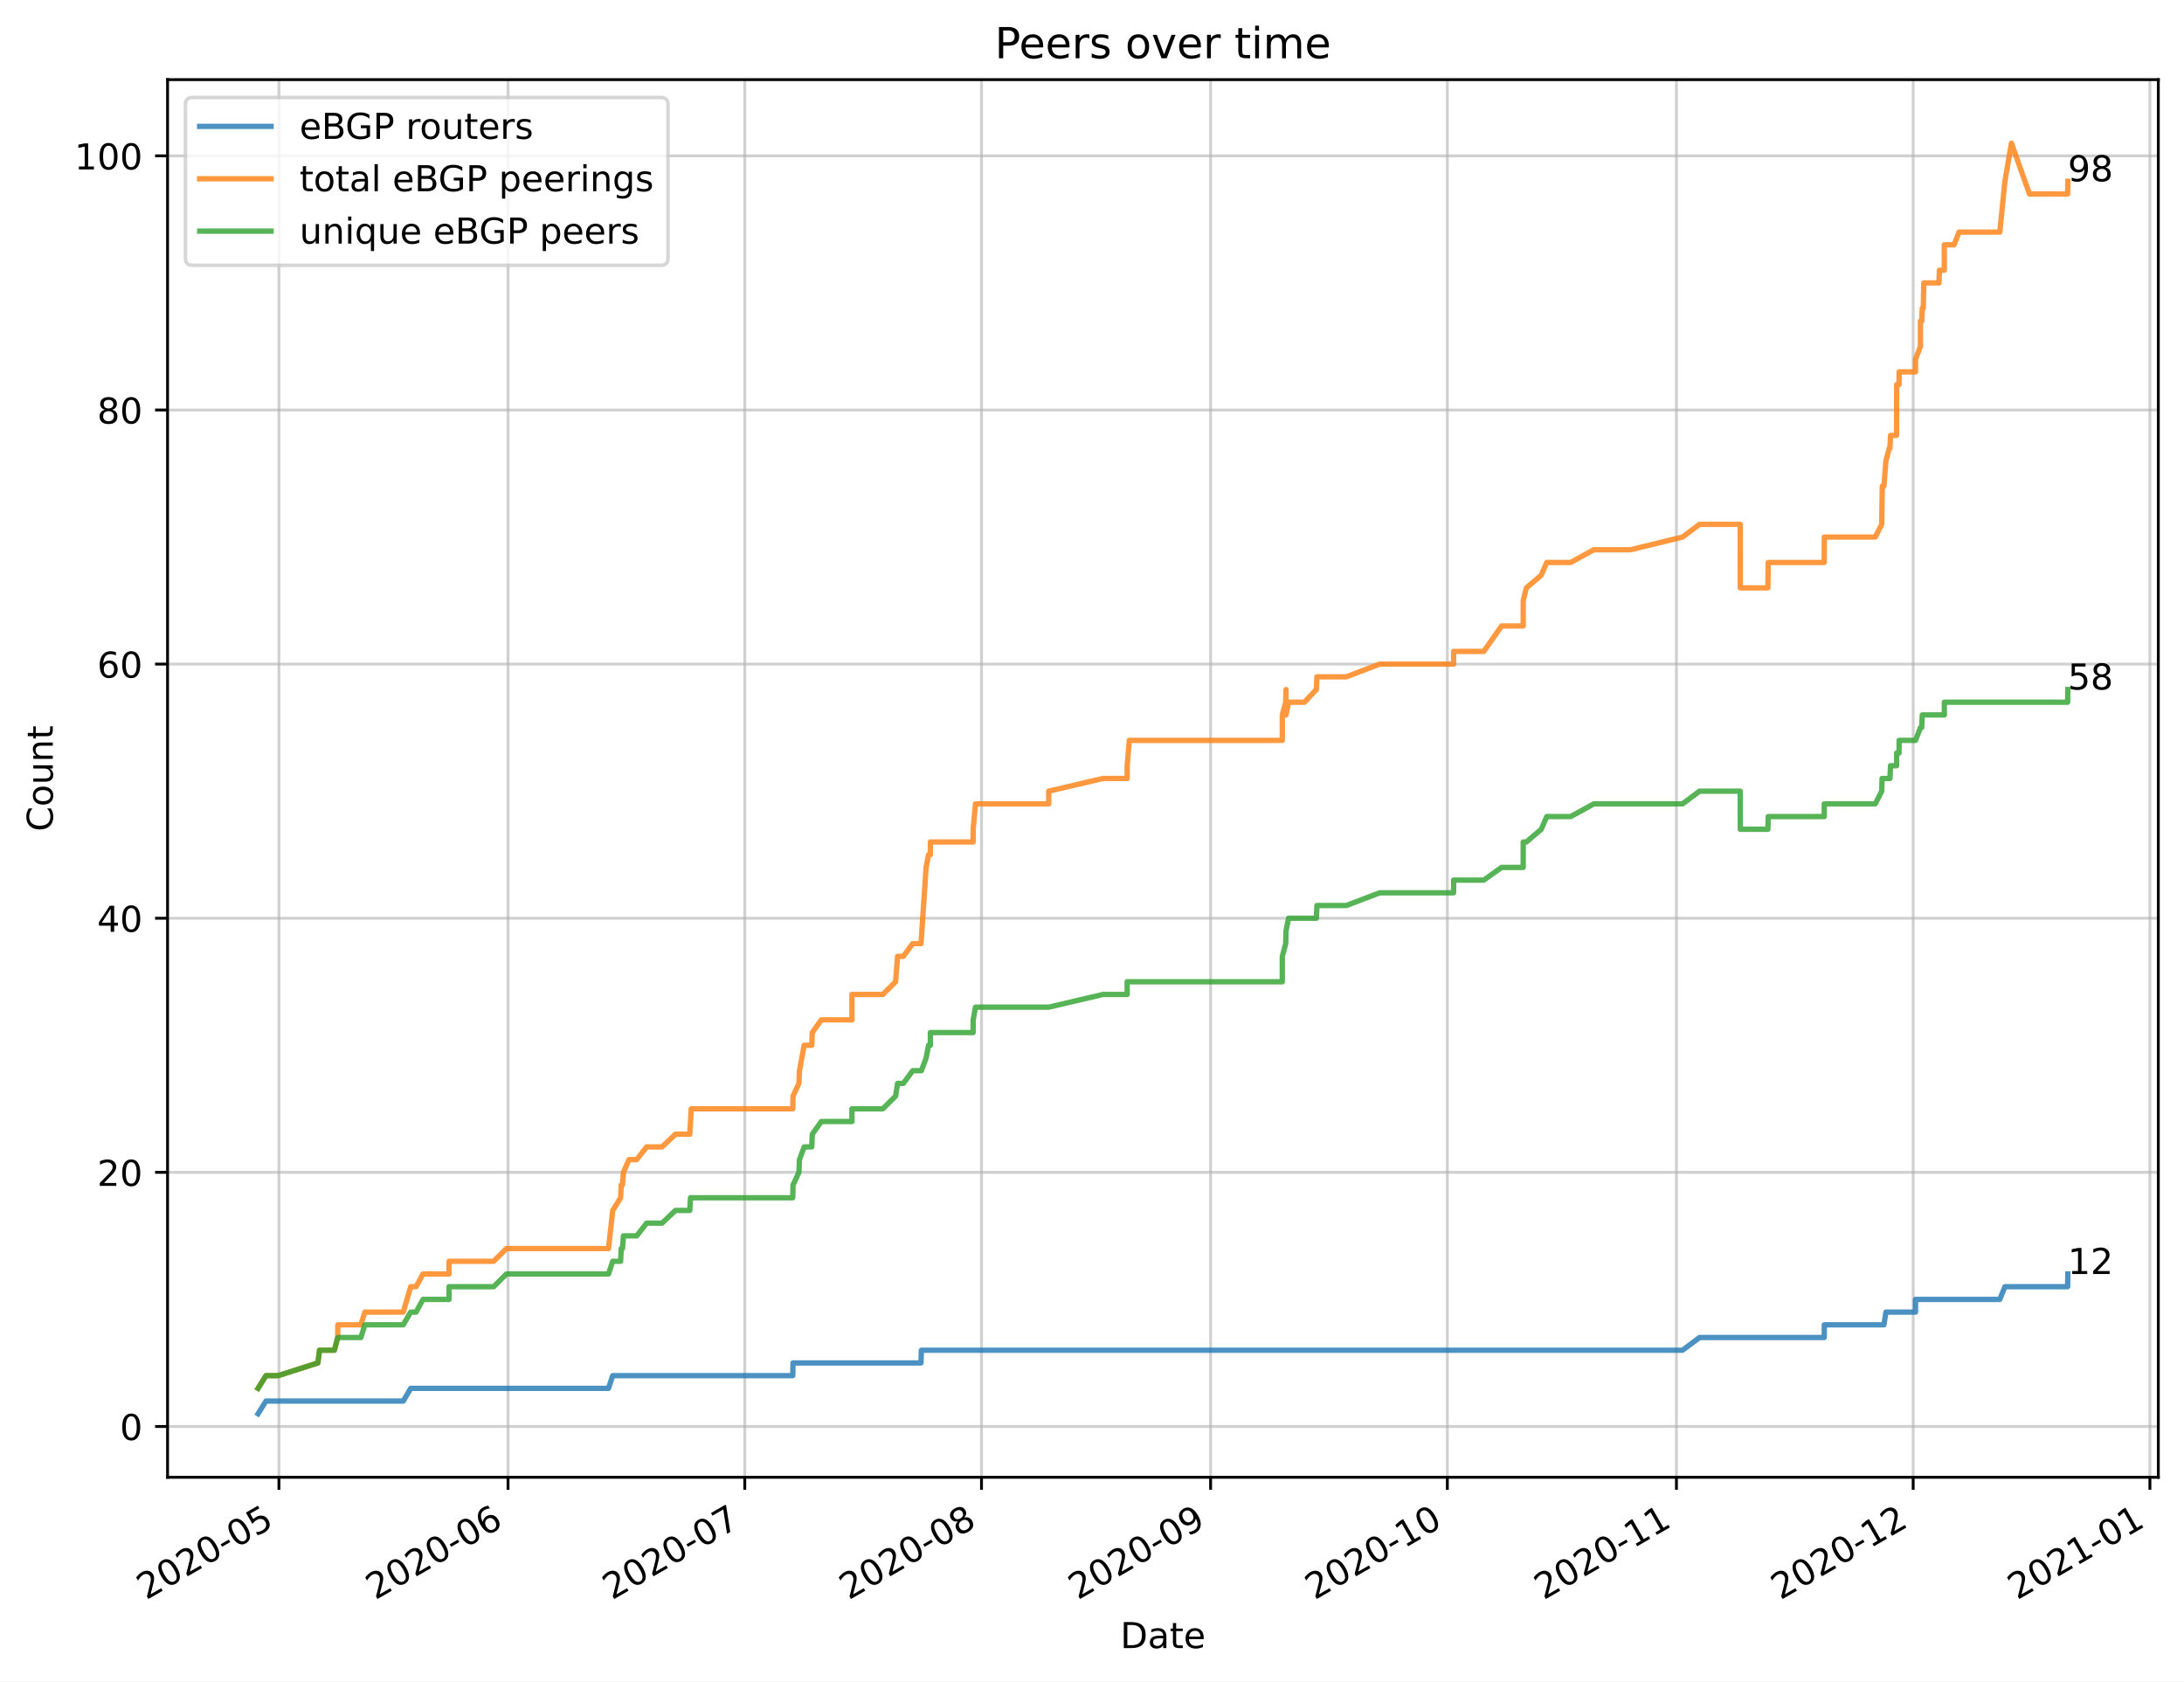
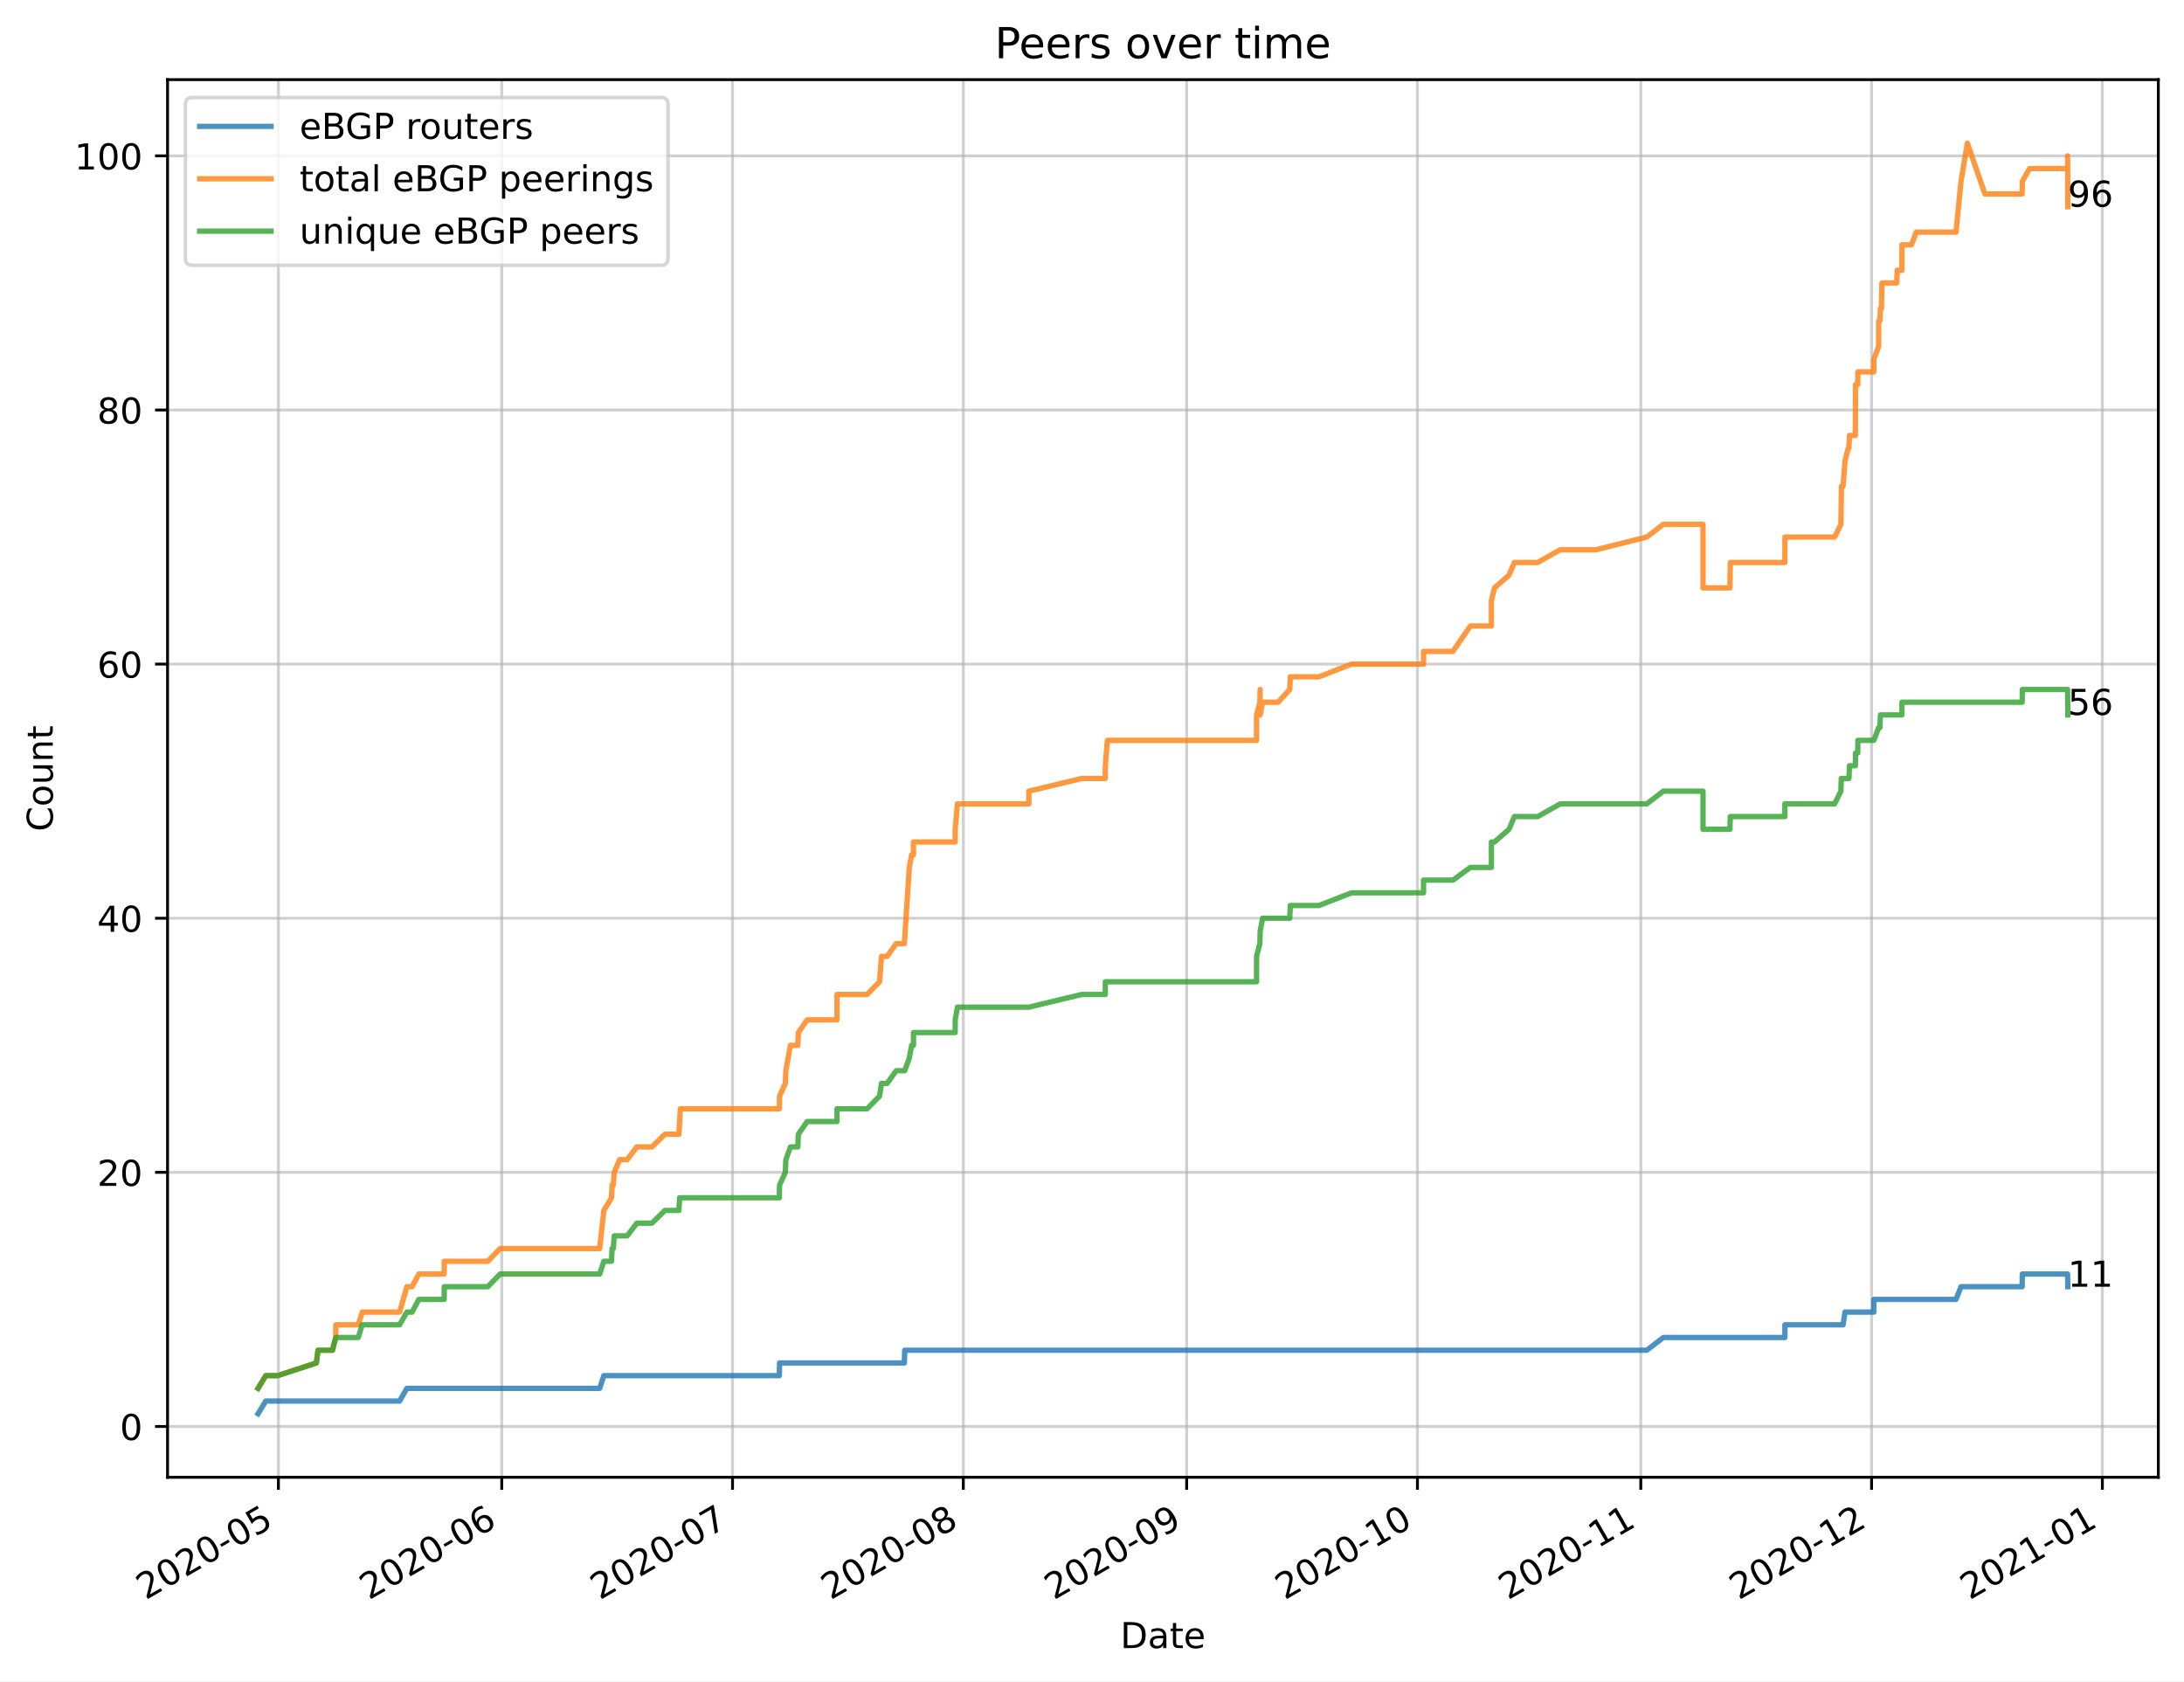
<svg xmlns="http://www.w3.org/2000/svg" xmlns:xlink="http://www.w3.org/1999/xlink" height="471.149pt" version="1.1" viewBox="0 0 612.166 471.149" width="612.166pt">
  <defs>
    <style type="text/css">*{stroke-linecap:butt;stroke-linejoin:round;}</style>
  </defs>
  <g id="figure_1">
    <g id="patch_1">
      <path d="M 0 471.149  L 612.166 471.149  L 612.166 0  L 0 0  z " style="fill:#ffffff;" />
    </g>
    <g id="axes_1">
      <g id="patch_2">
        <path d="M 46.966 413.998  L 604.966 413.998  L 604.966 22.318  L 46.966 22.318  z " style="fill:#ffffff;" />
      </g>
      <g id="matplotlib.axis_1">
        <g id="xtick_1">
          <g id="line2d_1">
-             <path clip-path="url(#p7d9ae89c67)" d="M 78.183 413.998  L 78.183 22.318  " style="fill:none;stroke:#b0b0b0;stroke-linecap:square;stroke-opacity:0.6;stroke-width:0.8;" />
+             <path clip-path="url(#p9aea06866c)" d="M 78.036 413.998  L 78.036 22.318  " style="fill:none;stroke:#b0b0b0;stroke-linecap:square;stroke-opacity:0.6;stroke-width:0.8;" />
          </g>
          <g id="line2d_2">
            <defs>
-               <path d="M 0 0  L 0 3.5  " id="m78908c17d3" style="stroke:#000000;stroke-width:0.8;" />
+               <path d="M 0 0  L 0 3.5  " id="md1a8807a7e" style="stroke:#000000;stroke-width:0.8;" />
            </defs>
            <g>
-               <use style="stroke:#000000;stroke-width:0.8;" x="78.183" xlink:href="#m78908c17d3" y="413.998" />
+               <use style="stroke:#000000;stroke-width:0.8;" x="78.036" xlink:href="#md1a8807a7e" y="413.998" />
            </g>
          </g>
          <g id="text_1">
-             <text style="font-family:DejaVu Sans;font-size:10px;font-stretch:normal;font-style:normal;font-weight:normal;" transform="translate(40.9586 448.47)rotate(-30)">2020-05</text>
+             <text style="font-family:DejaVu Sans;font-size:10px;font-stretch:normal;font-style:normal;font-weight:normal;" transform="translate(40.81146 448.47)rotate(-30)">2020-05</text>
          </g>
        </g>
        <g id="xtick_2">
          <g id="line2d_3">
-             <path clip-path="url(#p7d9ae89c67)" d="M 142.399 413.998  L 142.399 22.318  " style="fill:none;stroke:#b0b0b0;stroke-linecap:square;stroke-opacity:0.6;stroke-width:0.8;" />
+             <path clip-path="url(#p9aea06866c)" d="M 140.638 413.998  L 140.638 22.318  " style="fill:none;stroke:#b0b0b0;stroke-linecap:square;stroke-opacity:0.6;stroke-width:0.8;" />
          </g>
          <g id="line2d_4">
            <g>
-               <use style="stroke:#000000;stroke-width:0.8;" x="142.399" xlink:href="#m78908c17d3" y="413.998" />
+               <use style="stroke:#000000;stroke-width:0.8;" x="140.638" xlink:href="#md1a8807a7e" y="413.998" />
            </g>
          </g>
          <g id="text_2">
-             <text style="font-family:DejaVu Sans;font-size:10px;font-stretch:normal;font-style:normal;font-weight:normal;" transform="translate(105.174 448.47)rotate(-30)">2020-06</text>
+             <text style="font-family:DejaVu Sans;font-size:10px;font-stretch:normal;font-style:normal;font-weight:normal;" transform="translate(103.413 448.47)rotate(-30)">2020-06</text>
          </g>
        </g>
        <g id="xtick_3">
          <g id="line2d_5">
-             <path clip-path="url(#p7d9ae89c67)" d="M 208.755 413.998  L 208.755 22.318  " style="fill:none;stroke:#b0b0b0;stroke-linecap:square;stroke-opacity:0.6;stroke-width:0.8;" />
+             <path clip-path="url(#p9aea06866c)" d="M 205.326 413.998  L 205.326 22.318  " style="fill:none;stroke:#b0b0b0;stroke-linecap:square;stroke-opacity:0.6;stroke-width:0.8;" />
          </g>
          <g id="line2d_6">
            <g>
-               <use style="stroke:#000000;stroke-width:0.8;" x="208.755" xlink:href="#m78908c17d3" y="413.998" />
+               <use style="stroke:#000000;stroke-width:0.8;" x="205.326" xlink:href="#md1a8807a7e" y="413.998" />
            </g>
          </g>
          <g id="text_3">
-             <text style="font-family:DejaVu Sans;font-size:10px;font-stretch:normal;font-style:normal;font-weight:normal;" transform="translate(171.53 448.47)rotate(-30)">2020-07</text>
+             <text style="font-family:DejaVu Sans;font-size:10px;font-stretch:normal;font-style:normal;font-weight:normal;" transform="translate(168.1012 448.47)rotate(-30)">2020-07</text>
          </g>
        </g>
        <g id="xtick_4">
          <g id="line2d_7">
-             <path clip-path="url(#p7d9ae89c67)" d="M 275.111 413.998  L 275.111 22.318  " style="fill:none;stroke:#b0b0b0;stroke-linecap:square;stroke-opacity:0.6;stroke-width:0.8;" />
+             <path clip-path="url(#p9aea06866c)" d="M 270.014 413.998  L 270.014 22.318  " style="fill:none;stroke:#b0b0b0;stroke-linecap:square;stroke-opacity:0.6;stroke-width:0.8;" />
          </g>
          <g id="line2d_8">
            <g>
-               <use style="stroke:#000000;stroke-width:0.8;" x="275.111" xlink:href="#m78908c17d3" y="413.998" />
+               <use style="stroke:#000000;stroke-width:0.8;" x="270.014" xlink:href="#md1a8807a7e" y="413.998" />
            </g>
          </g>
          <g id="text_4">
-             <text style="font-family:DejaVu Sans;font-size:10px;font-stretch:normal;font-style:normal;font-weight:normal;" transform="translate(237.886 448.47)rotate(-30)">2020-08</text>
+             <text style="font-family:DejaVu Sans;font-size:10px;font-stretch:normal;font-style:normal;font-weight:normal;" transform="translate(232.7894 448.47)rotate(-30)">2020-08</text>
          </g>
        </g>
        <g id="xtick_5">
          <g id="line2d_9">
-             <path clip-path="url(#p7d9ae89c67)" d="M 339.326 413.998  L 339.326 22.318  " style="fill:none;stroke:#b0b0b0;stroke-linecap:square;stroke-opacity:0.6;stroke-width:0.8;" />
+             <path clip-path="url(#p9aea06866c)" d="M 332.616 413.998  L 332.616 22.318  " style="fill:none;stroke:#b0b0b0;stroke-linecap:square;stroke-opacity:0.6;stroke-width:0.8;" />
          </g>
          <g id="line2d_10">
            <g>
-               <use style="stroke:#000000;stroke-width:0.8;" x="339.326" xlink:href="#m78908c17d3" y="413.998" />
+               <use style="stroke:#000000;stroke-width:0.8;" x="332.616" xlink:href="#md1a8807a7e" y="413.998" />
            </g>
          </g>
          <g id="text_5">
-             <text style="font-family:DejaVu Sans;font-size:10px;font-stretch:normal;font-style:normal;font-weight:normal;" transform="translate(302.1014 448.47)rotate(-30)">2020-09</text>
+             <text style="font-family:DejaVu Sans;font-size:10px;font-stretch:normal;font-style:normal;font-weight:normal;" transform="translate(295.3908 448.47)rotate(-30)">2020-09</text>
          </g>
        </g>
        <g id="xtick_6">
          <g id="line2d_11">
-             <path clip-path="url(#p7d9ae89c67)" d="M 405.682 413.998  L 405.682 22.318  " style="fill:none;stroke:#b0b0b0;stroke-linecap:square;stroke-opacity:0.6;stroke-width:0.8;" />
+             <path clip-path="url(#p9aea06866c)" d="M 397.304 413.998  L 397.304 22.318  " style="fill:none;stroke:#b0b0b0;stroke-linecap:square;stroke-opacity:0.6;stroke-width:0.8;" />
          </g>
          <g id="line2d_12">
            <g>
-               <use style="stroke:#000000;stroke-width:0.8;" x="405.682" xlink:href="#m78908c17d3" y="413.998" />
+               <use style="stroke:#000000;stroke-width:0.8;" x="397.304" xlink:href="#md1a8807a7e" y="413.998" />
            </g>
          </g>
          <g id="text_6">
-             <text style="font-family:DejaVu Sans;font-size:10px;font-stretch:normal;font-style:normal;font-weight:normal;" transform="translate(368.4574 448.47)rotate(-30)">2020-10</text>
+             <text style="font-family:DejaVu Sans;font-size:10px;font-stretch:normal;font-style:normal;font-weight:normal;" transform="translate(360.0791 448.47)rotate(-30)">2020-10</text>
          </g>
        </g>
        <g id="xtick_7">
          <g id="line2d_13">
-             <path clip-path="url(#p7d9ae89c67)" d="M 469.898 413.998  L 469.898 22.318  " style="fill:none;stroke:#b0b0b0;stroke-linecap:square;stroke-opacity:0.6;stroke-width:0.8;" />
+             <path clip-path="url(#p9aea06866c)" d="M 459.905 413.998  L 459.905 22.318  " style="fill:none;stroke:#b0b0b0;stroke-linecap:square;stroke-opacity:0.6;stroke-width:0.8;" />
          </g>
          <g id="line2d_14">
            <g>
-               <use style="stroke:#000000;stroke-width:0.8;" x="469.898" xlink:href="#m78908c17d3" y="413.998" />
+               <use style="stroke:#000000;stroke-width:0.8;" x="459.905" xlink:href="#md1a8807a7e" y="413.998" />
            </g>
          </g>
          <g id="text_7">
-             <text style="font-family:DejaVu Sans;font-size:10px;font-stretch:normal;font-style:normal;font-weight:normal;" transform="translate(432.6728 448.47)rotate(-30)">2020-11</text>
+             <text style="font-family:DejaVu Sans;font-size:10px;font-stretch:normal;font-style:normal;font-weight:normal;" transform="translate(422.6805 448.47)rotate(-30)">2020-11</text>
          </g>
        </g>
        <g id="xtick_8">
          <g id="line2d_15">
-             <path clip-path="url(#p7d9ae89c67)" d="M 536.254 413.998  L 536.254 22.318  " style="fill:none;stroke:#b0b0b0;stroke-linecap:square;stroke-opacity:0.6;stroke-width:0.8;" />
+             <path clip-path="url(#p9aea06866c)" d="M 524.594 413.998  L 524.594 22.318  " style="fill:none;stroke:#b0b0b0;stroke-linecap:square;stroke-opacity:0.6;stroke-width:0.8;" />
          </g>
          <g id="line2d_16">
            <g>
-               <use style="stroke:#000000;stroke-width:0.8;" x="536.254" xlink:href="#m78908c17d3" y="413.998" />
+               <use style="stroke:#000000;stroke-width:0.8;" x="524.594" xlink:href="#md1a8807a7e" y="413.998" />
            </g>
          </g>
          <g id="text_8">
-             <text style="font-family:DejaVu Sans;font-size:10px;font-stretch:normal;font-style:normal;font-weight:normal;" transform="translate(499.0288 448.47)rotate(-30)">2020-12</text>
+             <text style="font-family:DejaVu Sans;font-size:10px;font-stretch:normal;font-style:normal;font-weight:normal;" transform="translate(487.3687 448.47)rotate(-30)">2020-12</text>
          </g>
        </g>
        <g id="xtick_9">
          <g id="line2d_17">
-             <path clip-path="url(#p7d9ae89c67)" d="M 602.61 413.998  L 602.61 22.318  " style="fill:none;stroke:#b0b0b0;stroke-linecap:square;stroke-opacity:0.6;stroke-width:0.8;" />
+             <path clip-path="url(#p9aea06866c)" d="M 589.282 413.998  L 589.282 22.318  " style="fill:none;stroke:#b0b0b0;stroke-linecap:square;stroke-opacity:0.6;stroke-width:0.8;" />
          </g>
          <g id="line2d_18">
            <g>
-               <use style="stroke:#000000;stroke-width:0.8;" x="602.61" xlink:href="#m78908c17d3" y="413.998" />
+               <use style="stroke:#000000;stroke-width:0.8;" x="589.282" xlink:href="#md1a8807a7e" y="413.998" />
            </g>
          </g>
          <g id="text_9">
-             <text style="font-family:DejaVu Sans;font-size:10px;font-stretch:normal;font-style:normal;font-weight:normal;" transform="translate(565.3847 448.47)rotate(-30)">2021-01</text>
+             <text style="font-family:DejaVu Sans;font-size:10px;font-stretch:normal;font-style:normal;font-weight:normal;" transform="translate(552.0569 448.47)rotate(-30)">2021-01</text>
          </g>
        </g>
        <g id="text_10">
          <text style="font-family:DejaVu Sans;font-size:10px;font-stretch:normal;font-style:normal;font-weight:normal;text-anchor:middle;" transform="rotate(-0, 325.9656, 461.8695)" x="325.966" y="461.869">Date</text>
        </g>
      </g>
      <g id="matplotlib.axis_2">
        <g id="ytick_1">
          <g id="line2d_19">
-             <path clip-path="url(#p7d9ae89c67)" d="M 46.966 399.755  L 604.966 399.755  " style="fill:none;stroke:#b0b0b0;stroke-linecap:square;stroke-opacity:0.6;stroke-width:0.8;" />
+             <path clip-path="url(#p9aea06866c)" d="M 46.966 399.755  L 604.966 399.755  " style="fill:none;stroke:#b0b0b0;stroke-linecap:square;stroke-opacity:0.6;stroke-width:0.8;" />
          </g>
          <g id="line2d_20">
            <defs>
-               <path d="M 0 0  L -3.5 0  " id="m650242e733" style="stroke:#000000;stroke-width:0.8;" />
+               <path d="M 0 0  L -3.5 0  " id="me0771ed53f" style="stroke:#000000;stroke-width:0.8;" />
            </defs>
            <g>
-               <use style="stroke:#000000;stroke-width:0.8;" x="46.966" xlink:href="#m650242e733" y="399.755" />
+               <use style="stroke:#000000;stroke-width:0.8;" x="46.966" xlink:href="#me0771ed53f" y="399.755" />
            </g>
          </g>
          <g id="text_11">
            <text style="font-family:DejaVu Sans;font-size:10px;font-stretch:normal;font-style:normal;font-weight:normal;text-anchor:end;" transform="rotate(-0, 39.96563, 403.5544)" x="39.966" y="403.554">0</text>
          </g>
        </g>
        <g id="ytick_2">
          <g id="line2d_21">
-             <path clip-path="url(#p7d9ae89c67)" d="M 46.966 328.541  L 604.966 328.541  " style="fill:none;stroke:#b0b0b0;stroke-linecap:square;stroke-opacity:0.6;stroke-width:0.8;" />
+             <path clip-path="url(#p9aea06866c)" d="M 46.966 328.541  L 604.966 328.541  " style="fill:none;stroke:#b0b0b0;stroke-linecap:square;stroke-opacity:0.6;stroke-width:0.8;" />
          </g>
          <g id="line2d_22">
            <g>
-               <use style="stroke:#000000;stroke-width:0.8;" x="46.966" xlink:href="#m650242e733" y="328.541" />
+               <use style="stroke:#000000;stroke-width:0.8;" x="46.966" xlink:href="#me0771ed53f" y="328.541" />
            </g>
          </g>
          <g id="text_12">
            <text style="font-family:DejaVu Sans;font-size:10px;font-stretch:normal;font-style:normal;font-weight:normal;text-anchor:end;" transform="rotate(-0, 39.96563, 332.3399)" x="39.966" y="332.34">20</text>
          </g>
        </g>
        <g id="ytick_3">
          <g id="line2d_23">
-             <path clip-path="url(#p7d9ae89c67)" d="M 46.966 257.326  L 604.966 257.326  " style="fill:none;stroke:#b0b0b0;stroke-linecap:square;stroke-opacity:0.6;stroke-width:0.8;" />
+             <path clip-path="url(#p9aea06866c)" d="M 46.966 257.326  L 604.966 257.326  " style="fill:none;stroke:#b0b0b0;stroke-linecap:square;stroke-opacity:0.6;stroke-width:0.8;" />
          </g>
          <g id="line2d_24">
            <g>
-               <use style="stroke:#000000;stroke-width:0.8;" x="46.966" xlink:href="#m650242e733" y="257.326" />
+               <use style="stroke:#000000;stroke-width:0.8;" x="46.966" xlink:href="#me0771ed53f" y="257.326" />
            </g>
          </g>
          <g id="text_13">
            <text style="font-family:DejaVu Sans;font-size:10px;font-stretch:normal;font-style:normal;font-weight:normal;text-anchor:end;" transform="rotate(-0, 39.96563, 261.1253)" x="39.966" y="261.125">40</text>
          </g>
        </g>
        <g id="ytick_4">
          <g id="line2d_25">
-             <path clip-path="url(#p7d9ae89c67)" d="M 46.966 186.112  L 604.966 186.112  " style="fill:none;stroke:#b0b0b0;stroke-linecap:square;stroke-opacity:0.6;stroke-width:0.8;" />
+             <path clip-path="url(#p9aea06866c)" d="M 46.966 186.112  L 604.966 186.112  " style="fill:none;stroke:#b0b0b0;stroke-linecap:square;stroke-opacity:0.6;stroke-width:0.8;" />
          </g>
          <g id="line2d_26">
            <g>
-               <use style="stroke:#000000;stroke-width:0.8;" x="46.966" xlink:href="#m650242e733" y="186.112" />
+               <use style="stroke:#000000;stroke-width:0.8;" x="46.966" xlink:href="#me0771ed53f" y="186.112" />
            </g>
          </g>
          <g id="text_14">
            <text style="font-family:DejaVu Sans;font-size:10px;font-stretch:normal;font-style:normal;font-weight:normal;text-anchor:end;" transform="rotate(-0, 39.96563, 189.9108)" x="39.966" y="189.911">60</text>
          </g>
        </g>
        <g id="ytick_5">
          <g id="line2d_27">
-             <path clip-path="url(#p7d9ae89c67)" d="M 46.966 114.897  L 604.966 114.897  " style="fill:none;stroke:#b0b0b0;stroke-linecap:square;stroke-opacity:0.6;stroke-width:0.8;" />
+             <path clip-path="url(#p9aea06866c)" d="M 46.966 114.897  L 604.966 114.897  " style="fill:none;stroke:#b0b0b0;stroke-linecap:square;stroke-opacity:0.6;stroke-width:0.8;" />
          </g>
          <g id="line2d_28">
            <g>
-               <use style="stroke:#000000;stroke-width:0.8;" x="46.966" xlink:href="#m650242e733" y="114.897" />
+               <use style="stroke:#000000;stroke-width:0.8;" x="46.966" xlink:href="#me0771ed53f" y="114.897" />
            </g>
          </g>
          <g id="text_15">
            <text style="font-family:DejaVu Sans;font-size:10px;font-stretch:normal;font-style:normal;font-weight:normal;text-anchor:end;" transform="rotate(-0, 39.96563, 118.6963)" x="39.966" y="118.696">80</text>
          </g>
        </g>
        <g id="ytick_6">
          <g id="line2d_29">
-             <path clip-path="url(#p7d9ae89c67)" d="M 46.966 43.682  L 604.966 43.682  " style="fill:none;stroke:#b0b0b0;stroke-linecap:square;stroke-opacity:0.6;stroke-width:0.8;" />
+             <path clip-path="url(#p9aea06866c)" d="M 46.966 43.682  L 604.966 43.682  " style="fill:none;stroke:#b0b0b0;stroke-linecap:square;stroke-opacity:0.6;stroke-width:0.8;" />
          </g>
          <g id="line2d_30">
            <g>
-               <use style="stroke:#000000;stroke-width:0.8;" x="46.966" xlink:href="#m650242e733" y="43.682" />
+               <use style="stroke:#000000;stroke-width:0.8;" x="46.966" xlink:href="#me0771ed53f" y="43.682" />
            </g>
          </g>
          <g id="text_16">
            <text style="font-family:DejaVu Sans;font-size:10px;font-stretch:normal;font-style:normal;font-weight:normal;text-anchor:end;" transform="rotate(-0, 39.96563, 47.48171)" x="39.966" y="47.482">100</text>
          </g>
        </g>
        <g id="text_17">
          <text style="font-family:DejaVu Sans;font-size:10px;font-stretch:normal;font-style:normal;font-weight:normal;text-anchor:middle;" transform="rotate(-90, 14.79844, 218.1581)" x="14.798" y="218.158">Count</text>
        </g>
      </g>
      <g id="line2d_31">
-         <path clip-path="url(#p7d9ae89c67)" d="M 579.602 357.026  L 579.549 360.587  L 561.973 360.587  L 560.534 364.148  L 536.915 364.148  L 536.914 367.709  L 528.621 367.709  L 528.058 371.269  L 511.344 371.269  L 511.327 374.83  L 476.378 374.83  L 471.603 378.391  L 258.258 378.391  L 258.154 381.952  L 222.279 381.952  L 222.21 385.512  L 171.742 385.512  L 170.56 389.073  L 115.12 389.073  L 113.029 392.634  L 74.553 392.634  L 72.329 396.194  L 72.329 396.194  " style="fill:none;stroke:#1f77b4;stroke-linecap:square;stroke-opacity:0.8;stroke-width:1.5;" />
+         <path clip-path="url(#p9aea06866c)" d="M 579.602 360.587  L 579.534 357.026  L 566.852 357.026  L 566.801 360.587  L 549.666 360.587  L 548.264 364.148  L 525.239 364.148  L 525.238 367.709  L 517.153 367.709  L 516.604 371.269  L 500.31 371.269  L 500.294 374.83  L 466.223 374.83  L 461.568 378.391  L 253.585 378.391  L 253.483 381.952  L 218.51 381.952  L 218.443 385.512  L 169.244 385.512  L 168.091 389.073  L 114.044 389.073  L 112.006 392.634  L 74.498 392.634  L 72.329 396.194  L 72.329 396.194  " style="fill:none;stroke:#1f77b4;stroke-linecap:square;stroke-opacity:0.8;stroke-width:1.5;" />
      </g>
      <g id="line2d_32">
-         <path clip-path="url(#p7d9ae89c67)" d="M 579.602 50.804  L 579.549 54.365  L 568.85 54.365  L 563.798 40.122  L 561.973 50.804  L 560.534 65.047  L 549.112 65.047  L 547.717 68.608  L 544.986 68.608  L 544.986 75.729  L 543.607 75.729  L 543.492 79.29  L 539.23 79.29  L 539.096 86.411  L 538.802 86.411  L 538.645 89.972  L 538.645 89.972  L 538.285 89.972  L 538.285 97.093  L 536.915 100.654  L 536.914 104.215  L 532.315 104.215  L 532.291 107.776  L 531.634 107.776  L 531.597 122.018  L 529.903 122.018  L 529.746 125.579  L 529.552 125.579  L 528.621 129.14  L 528.058 136.261  L 527.605 136.261  L 527.536 139.822  L 527.435 146.944  L 525.624 150.504  L 511.344 150.504  L 511.327 157.626  L 495.63 157.626  L 495.528 164.747  L 487.798 164.747  L 487.79 146.944  L 476.378 146.944  L 471.603 150.504  L 457.052 154.065  L 446.729 154.065  L 440.26 157.626  L 433.55 157.626  L 432.006 161.186  L 427.836 164.747  L 426.95 168.308  L 426.948 175.429  L 420.89 175.429  L 415.892 182.551  L 407.438 182.551  L 407.437 186.112  L 386.715 186.112  L 377.357 189.672  L 369.135 189.672  L 368.964 193.233  L 365.616 196.794  L 361.177 196.794  L 360.465 200.354  L 360.464 193.233  L 360.378 196.794  L 359.425 200.354  L 359.422 207.476  L 316.53 207.476  L 315.939 214.597  L 315.938 218.158  L 309.153 218.158  L 293.951 221.719  L 293.963 225.28  L 293.947 225.28  L 273.421 225.28  L 272.78 232.401  L 272.762 235.962  L 260.779 235.962  L 260.779 239.522  L 260.266 239.522  L 259.585 243.083  L 258.154 264.448  L 255.817 264.448  L 253.208 268.008  L 251.587 268.008  L 251.031 275.13  L 247.449 278.69  L 238.795 278.69  L 238.794 285.812  L 230.205 285.812  L 227.676 289.373  L 227.537 292.933  L 225.404 292.933  L 224.084 300.055  L 223.934 303.616  L 222.279 307.176  L 222.21 310.737  L 193.758 310.737  L 193.34 317.858  L 189.32 317.858  L 185.57 321.419  L 181.237 321.419  L 178.466 324.98  L 176.306 324.98  L 174.742 328.541  L 174.472 332.101  L 174.119 332.101  L 173.959 335.662  L 171.742 339.223  L 170.56 349.905  L 141.939 349.905  L 138.384 353.466  L 125.859 353.466  L 125.859 357.026  L 118.571 357.026  L 116.618 360.587  L 115.12 360.587  L 113.029 367.709  L 102.278 367.709  L 101.141 371.269  L 94.696 371.269  L 94.663 374.83  L 93.727 378.391  L 89.557 378.391  L 89.104 381.952  L 77.953 385.512  L 74.553 385.512  L 72.329 389.073  L 72.329 389.073  " style="fill:none;stroke:#ff7f0e;stroke-linecap:square;stroke-opacity:0.8;stroke-width:1.5;" />
+         <path clip-path="url(#p9aea06866c)" d="M 579.602 57.925  L 579.549 43.682  L 579.534 47.243  L 568.889 47.243  L 566.852 50.804  L 566.801 54.365  L 556.37 54.365  L 551.445 40.122  L 549.666 50.804  L 548.264 65.047  L 537.128 65.047  L 535.769 68.608  L 533.107 68.608  L 533.106 75.729  L 531.762 75.729  L 531.651 79.29  L 527.495 79.29  L 527.365 86.411  L 527.078 86.411  L 526.925 89.972  L 526.925 89.972  L 526.574 89.972  L 526.574 97.093  L 525.239 100.654  L 525.238 104.215  L 520.754 104.215  L 520.731 107.776  L 520.09 107.776  L 520.054 122.018  L 518.402 122.018  L 518.25 125.579  L 518.061 125.579  L 517.153 129.14  L 516.604 136.261  L 516.163 136.261  L 516.095 139.822  L 515.997 146.944  L 514.231 150.504  L 500.31 150.504  L 500.294 157.626  L 484.991 157.626  L 484.891 164.747  L 477.356 164.747  L 477.348 146.944  L 466.223 146.944  L 461.568 150.504  L 447.383 154.065  L 437.319 154.065  L 431.012 157.626  L 424.471 157.626  L 422.966 161.186  L 418.901 164.747  L 418.037 168.308  L 418.036 175.429  L 412.13 175.429  L 407.258 182.551  L 399.016 182.551  L 399.015 186.112  L 378.814 186.112  L 369.691 189.672  L 361.675 189.672  L 361.508 193.233  L 358.244 196.794  L 353.917 196.794  L 353.223 200.354  L 353.222 193.233  L 353.139 196.794  L 352.21 200.354  L 352.207 207.476  L 310.393 207.476  L 309.816 214.597  L 309.815 218.158  L 303.2 218.158  L 288.381 221.719  L 288.393 225.28  L 288.377 225.28  L 268.367 225.28  L 267.742 232.401  L 267.724 235.962  L 256.043 235.962  L 256.043 239.522  L 255.542 239.522  L 254.879 243.083  L 253.483 264.448  L 251.206 264.448  L 248.662 268.008  L 247.082 268.008  L 246.54 275.13  L 243.047 278.69  L 234.611 278.69  L 234.611 285.812  L 226.237 285.812  L 223.772 289.373  L 223.636 292.933  L 221.556 292.933  L 220.27 300.055  L 220.124 303.616  L 218.51 307.176  L 218.443 310.737  L 190.706 310.737  L 190.299 317.858  L 186.379 317.858  L 182.724 321.419  L 178.5 321.419  L 175.799 324.98  L 173.692 324.98  L 172.168 328.541  L 171.905 332.101  L 171.561 332.101  L 171.405 335.662  L 169.244 339.223  L 168.091 349.905  L 140.189 349.905  L 136.724 353.466  L 124.514 353.466  L 124.513 357.026  L 117.408 357.026  L 115.505 360.587  L 114.044 360.587  L 112.006 367.709  L 101.525 367.709  L 100.417 371.269  L 94.134 371.269  L 94.101 374.83  L 93.19 378.391  L 89.124 378.391  L 88.682 381.952  L 77.811 385.512  L 74.498 385.512  L 72.329 389.073  L 72.329 389.073  " style="fill:none;stroke:#ff7f0e;stroke-linecap:square;stroke-opacity:0.8;stroke-width:1.5;" />
      </g>
      <g id="line2d_33">
-         <path clip-path="url(#p7d9ae89c67)" d="M 579.602 193.233  L 579.549 196.794  L 544.986 196.794  L 544.986 200.354  L 538.802 200.354  L 538.645 203.915  L 538.645 203.915  L 538.285 203.915  L 536.914 207.476  L 532.315 207.476  L 532.291 211.037  L 531.634 211.037  L 531.597 214.597  L 529.903 214.597  L 529.746 218.158  L 527.536 218.158  L 527.435 221.719  L 525.624 225.28  L 511.328 225.28  L 511.327 228.84  L 495.63 228.84  L 495.528 232.401  L 487.798 232.401  L 487.79 221.719  L 476.378 221.719  L 471.603 225.28  L 446.729 225.28  L 440.26 228.84  L 433.55 228.84  L 432.006 232.401  L 427.836 235.962  L 426.95 235.962  L 426.948 243.083  L 420.89 243.083  L 415.892 246.644  L 407.438 246.644  L 407.437 250.205  L 386.715 250.205  L 377.357 253.765  L 369.135 253.765  L 368.964 257.326  L 361.177 257.326  L 360.464 260.887  L 360.378 264.448  L 359.425 268.008  L 359.422 275.13  L 315.939 275.13  L 315.938 278.69  L 309.153 278.69  L 293.947 282.251  L 273.421 282.251  L 272.78 285.812  L 272.762 289.373  L 260.779 289.373  L 260.779 292.933  L 260.266 292.933  L 259.585 296.494  L 258.258 300.055  L 255.817 300.055  L 253.208 303.616  L 251.587 303.616  L 251.031 307.176  L 247.449 310.737  L 238.795 310.737  L 238.794 314.298  L 230.205 314.298  L 227.676 317.858  L 227.537 321.419  L 225.404 321.419  L 224.084 324.98  L 223.934 328.541  L 222.279 332.101  L 222.21 335.662  L 193.542 335.662  L 193.34 339.223  L 189.32 339.223  L 185.57 342.784  L 181.237 342.784  L 178.466 346.344  L 174.742 346.344  L 174.472 349.905  L 174.119 349.905  L 173.959 353.466  L 171.742 353.466  L 170.56 357.026  L 141.939 357.026  L 138.384 360.587  L 125.859 360.587  L 125.859 364.148  L 118.571 364.148  L 116.618 367.709  L 115.12 367.709  L 113.029 371.269  L 102.278 371.269  L 101.141 374.83  L 94.663 374.83  L 93.727 378.391  L 89.557 378.391  L 89.104 381.952  L 77.953 385.512  L 74.553 385.512  L 72.329 389.073  L 72.329 389.073  " style="fill:none;stroke:#2ca02c;stroke-linecap:square;stroke-opacity:0.8;stroke-width:1.5;" />
+         <path clip-path="url(#p9aea06866c)" d="M 579.602 200.354  L 579.534 193.233  L 566.852 193.233  L 566.801 196.794  L 533.107 196.794  L 533.106 200.354  L 527.078 200.354  L 526.925 203.915  L 526.925 203.915  L 526.574 203.915  L 525.238 207.476  L 520.754 207.476  L 520.731 211.037  L 520.09 211.037  L 520.054 214.597  L 518.402 214.597  L 518.25 218.158  L 516.095 218.158  L 515.997 221.719  L 514.231 225.28  L 500.295 225.28  L 500.294 228.84  L 484.991 228.84  L 484.891 232.401  L 477.356 232.401  L 477.348 221.719  L 466.223 221.719  L 461.568 225.28  L 437.319 225.28  L 431.012 228.84  L 424.471 228.84  L 422.966 232.401  L 418.901 235.962  L 418.037 235.962  L 418.036 243.083  L 412.13 243.083  L 407.258 246.644  L 399.016 246.644  L 399.015 250.205  L 378.814 250.205  L 369.691 253.765  L 361.675 253.765  L 361.508 257.326  L 353.917 257.326  L 353.222 260.887  L 353.139 264.448  L 352.21 268.008  L 352.207 275.13  L 309.816 275.13  L 309.815 278.69  L 303.2 278.69  L 288.377 282.251  L 268.367 282.251  L 267.742 285.812  L 267.724 289.373  L 256.043 289.373  L 256.043 292.933  L 255.542 292.933  L 254.879 296.494  L 253.585 300.055  L 251.206 300.055  L 248.662 303.616  L 247.082 303.616  L 246.54 307.176  L 243.047 310.737  L 234.611 310.737  L 234.611 314.298  L 226.237 314.298  L 223.772 317.858  L 223.636 321.419  L 221.556 321.419  L 220.27 324.98  L 220.124 328.541  L 218.51 332.101  L 218.443 335.662  L 190.496 335.662  L 190.299 339.223  L 186.379 339.223  L 182.724 342.784  L 178.5 342.784  L 175.799 346.344  L 172.168 346.344  L 171.905 349.905  L 171.561 349.905  L 171.405 353.466  L 169.244 353.466  L 168.091 357.026  L 140.189 357.026  L 136.724 360.587  L 124.514 360.587  L 124.513 364.148  L 117.408 364.148  L 115.505 367.709  L 114.044 367.709  L 112.006 371.269  L 101.525 371.269  L 100.417 374.83  L 94.101 374.83  L 93.19 378.391  L 89.124 378.391  L 88.682 381.952  L 77.811 385.512  L 74.498 385.512  L 72.329 389.073  L 72.329 389.073  " style="fill:none;stroke:#2ca02c;stroke-linecap:square;stroke-opacity:0.8;stroke-width:1.5;" />
      </g>
      <g id="patch_3">
        <path d="M 46.966 413.998  L 46.966 22.318  " style="fill:none;stroke:#000000;stroke-linecap:square;stroke-linejoin:miter;stroke-width:0.8;" />
      </g>
      <g id="patch_4">
        <path d="M 604.966 413.998  L 604.966 22.318  " style="fill:none;stroke:#000000;stroke-linecap:square;stroke-linejoin:miter;stroke-width:0.8;" />
      </g>
      <g id="patch_5">
        <path d="M 46.966 413.998  L 604.966 413.998  " style="fill:none;stroke:#000000;stroke-linecap:square;stroke-linejoin:miter;stroke-width:0.8;" />
      </g>
      <g id="patch_6">
        <path d="M 46.966 22.318  L 604.966 22.318  " style="fill:none;stroke:#000000;stroke-linecap:square;stroke-linejoin:miter;stroke-width:0.8;" />
      </g>
      <g id="text_18">
-         <text style="font-family:DejaVu Sans;font-size:10px;font-stretch:normal;font-style:normal;font-weight:normal;text-anchor:start;" transform="rotate(-0, 579.602, 357.0265)" x="579.602" y="357.026">12</text>
+         <text style="font-family:DejaVu Sans;font-size:10px;font-stretch:normal;font-style:normal;font-weight:normal;text-anchor:start;" transform="rotate(-0, 579.602, 360.5872)" x="579.602" y="360.587">11</text>
      </g>
      <g id="text_19">
-         <text style="font-family:DejaVu Sans;font-size:10px;font-stretch:normal;font-style:normal;font-weight:normal;text-anchor:start;" transform="rotate(-0, 579.602, 50.80394)" x="579.602" y="50.804">98</text>
+         <text style="font-family:DejaVu Sans;font-size:10px;font-stretch:normal;font-style:normal;font-weight:normal;text-anchor:start;" transform="rotate(-0, 579.602, 57.9254)" x="579.602" y="57.925">96</text>
      </g>
      <g id="text_20">
-         <text style="font-family:DejaVu Sans;font-size:10px;font-stretch:normal;font-style:normal;font-weight:normal;text-anchor:start;" transform="rotate(-0, 579.602, 193.233)" x="579.602" y="193.233">58</text>
+         <text style="font-family:DejaVu Sans;font-size:10px;font-stretch:normal;font-style:normal;font-weight:normal;text-anchor:start;" transform="rotate(-0, 579.602, 200.3545)" x="579.602" y="200.354">56</text>
      </g>
      <g id="text_21">
        <text style="font-family:DejaVu Sans;font-size:12px;font-stretch:normal;font-style:normal;font-weight:normal;text-anchor:middle;" transform="rotate(-0, 325.9656, 16.31812)" x="325.966" y="16.318">Peers over time</text>
      </g>
      <g id="legend_1">
        <g id="patch_7">
          <path d="M 53.966 74.353  L 185.244 74.353  Q 187.244 74.353 187.244 72.353  L 187.244 29.318  Q 187.244 27.318 185.244 27.318  L 53.966 27.318  Q 51.966 27.318 51.966 29.318  L 51.966 72.353  Q 51.966 74.353 53.966 74.353  z " style="fill:#ffffff;opacity:0.8;stroke:#cccccc;stroke-linejoin:miter;" />
        </g>
        <g id="line2d_34">
          <path d="M 55.966 35.417  L 75.966 35.417  " style="fill:none;stroke:#1f77b4;stroke-linecap:square;stroke-opacity:0.8;stroke-width:1.5;" />
        </g>
        <g id="line2d_35" />
        <g id="text_22">
          <text style="font-family:DejaVu Sans;font-size:10px;font-stretch:normal;font-style:normal;font-weight:normal;text-anchor:start;" transform="rotate(-0, 83.96563, 38.91656)" x="83.966" y="38.917">eBGP routers</text>
        </g>
        <g id="line2d_36">
          <path d="M 55.966 50.095  L 75.966 50.095  " style="fill:none;stroke:#ff7f0e;stroke-linecap:square;stroke-opacity:0.8;stroke-width:1.5;" />
        </g>
        <g id="line2d_37" />
        <g id="text_23">
          <text style="font-family:DejaVu Sans;font-size:10px;font-stretch:normal;font-style:normal;font-weight:normal;text-anchor:start;" transform="rotate(-0, 83.96563, 53.59469)" x="83.966" y="53.595">total eBGP peerings</text>
        </g>
        <g id="line2d_38">
          <path d="M 55.966 64.773  L 75.966 64.773  " style="fill:none;stroke:#2ca02c;stroke-linecap:square;stroke-opacity:0.8;stroke-width:1.5;" />
        </g>
        <g id="line2d_39" />
        <g id="text_24">
          <text style="font-family:DejaVu Sans;font-size:10px;font-stretch:normal;font-style:normal;font-weight:normal;text-anchor:start;" transform="rotate(-0, 83.96563, 68.27281)" x="83.966" y="68.273">unique eBGP peers</text>
        </g>
      </g>
    </g>
  </g>
  <defs>
-     <clipPath id="p7d9ae89c67">
+     <clipPath id="p9aea06866c">
      <rect height="391.68" width="558" x="46.966" y="22.318" />
    </clipPath>
  </defs>
</svg>
